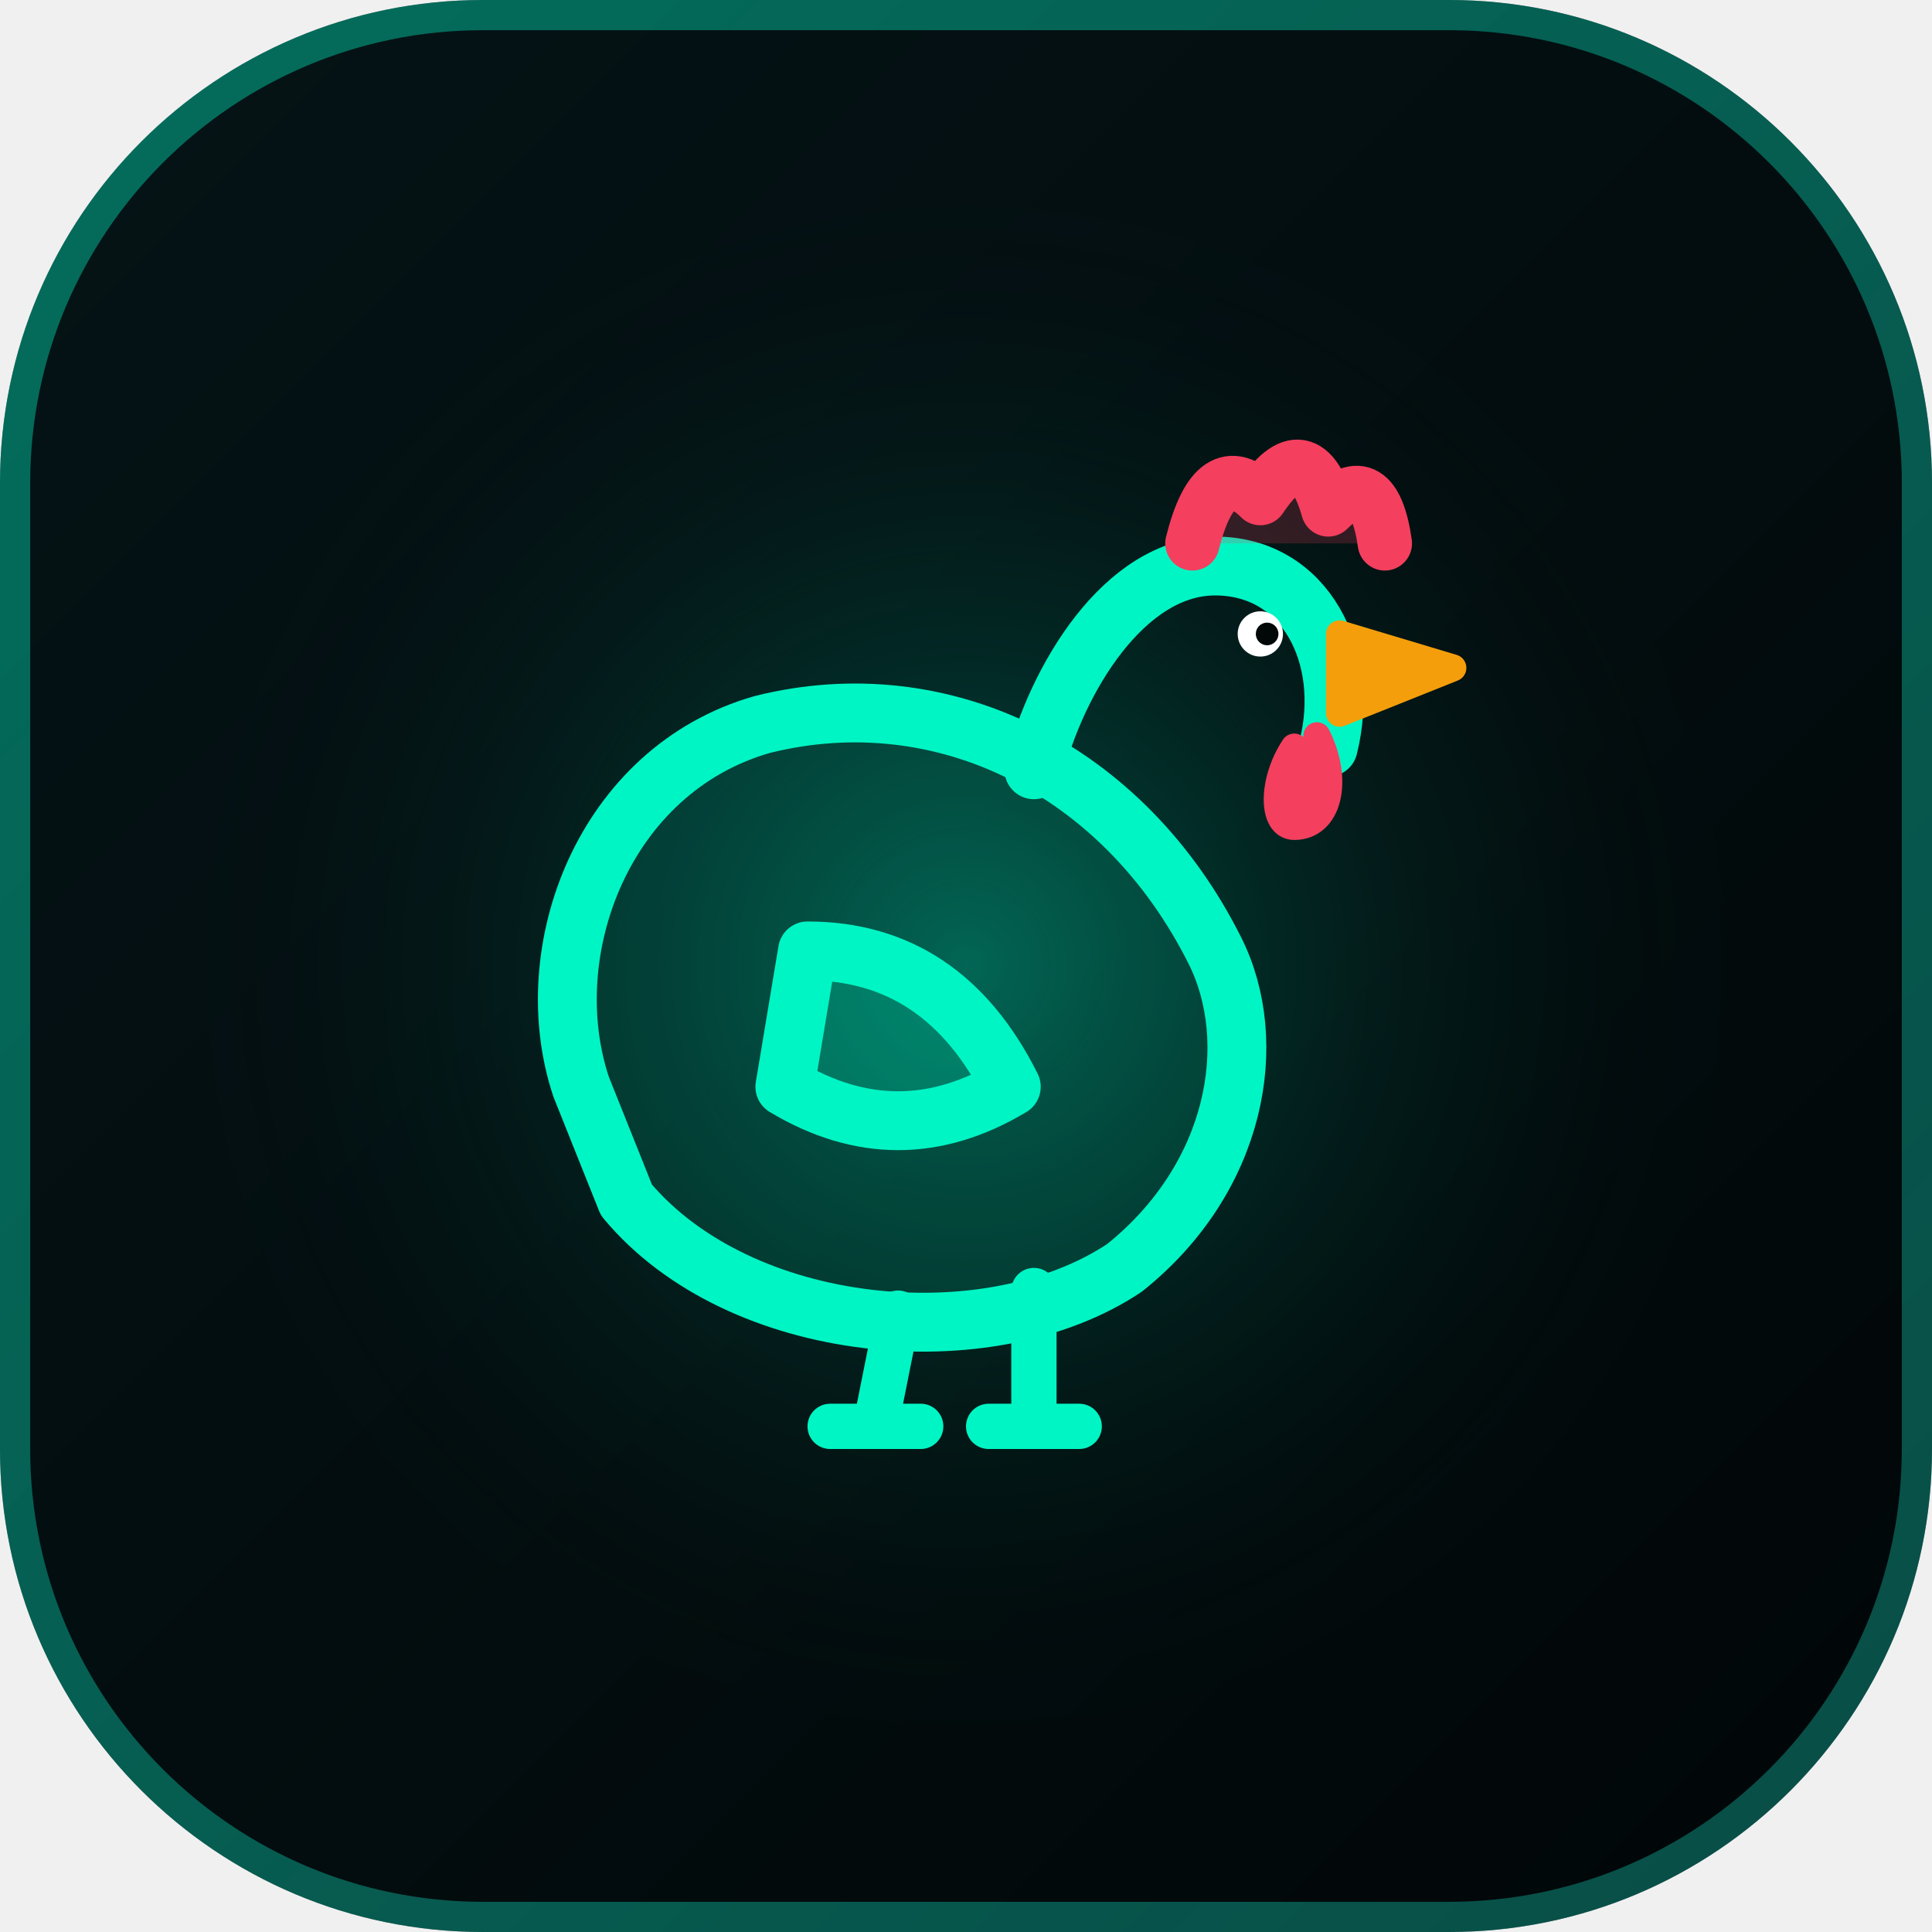
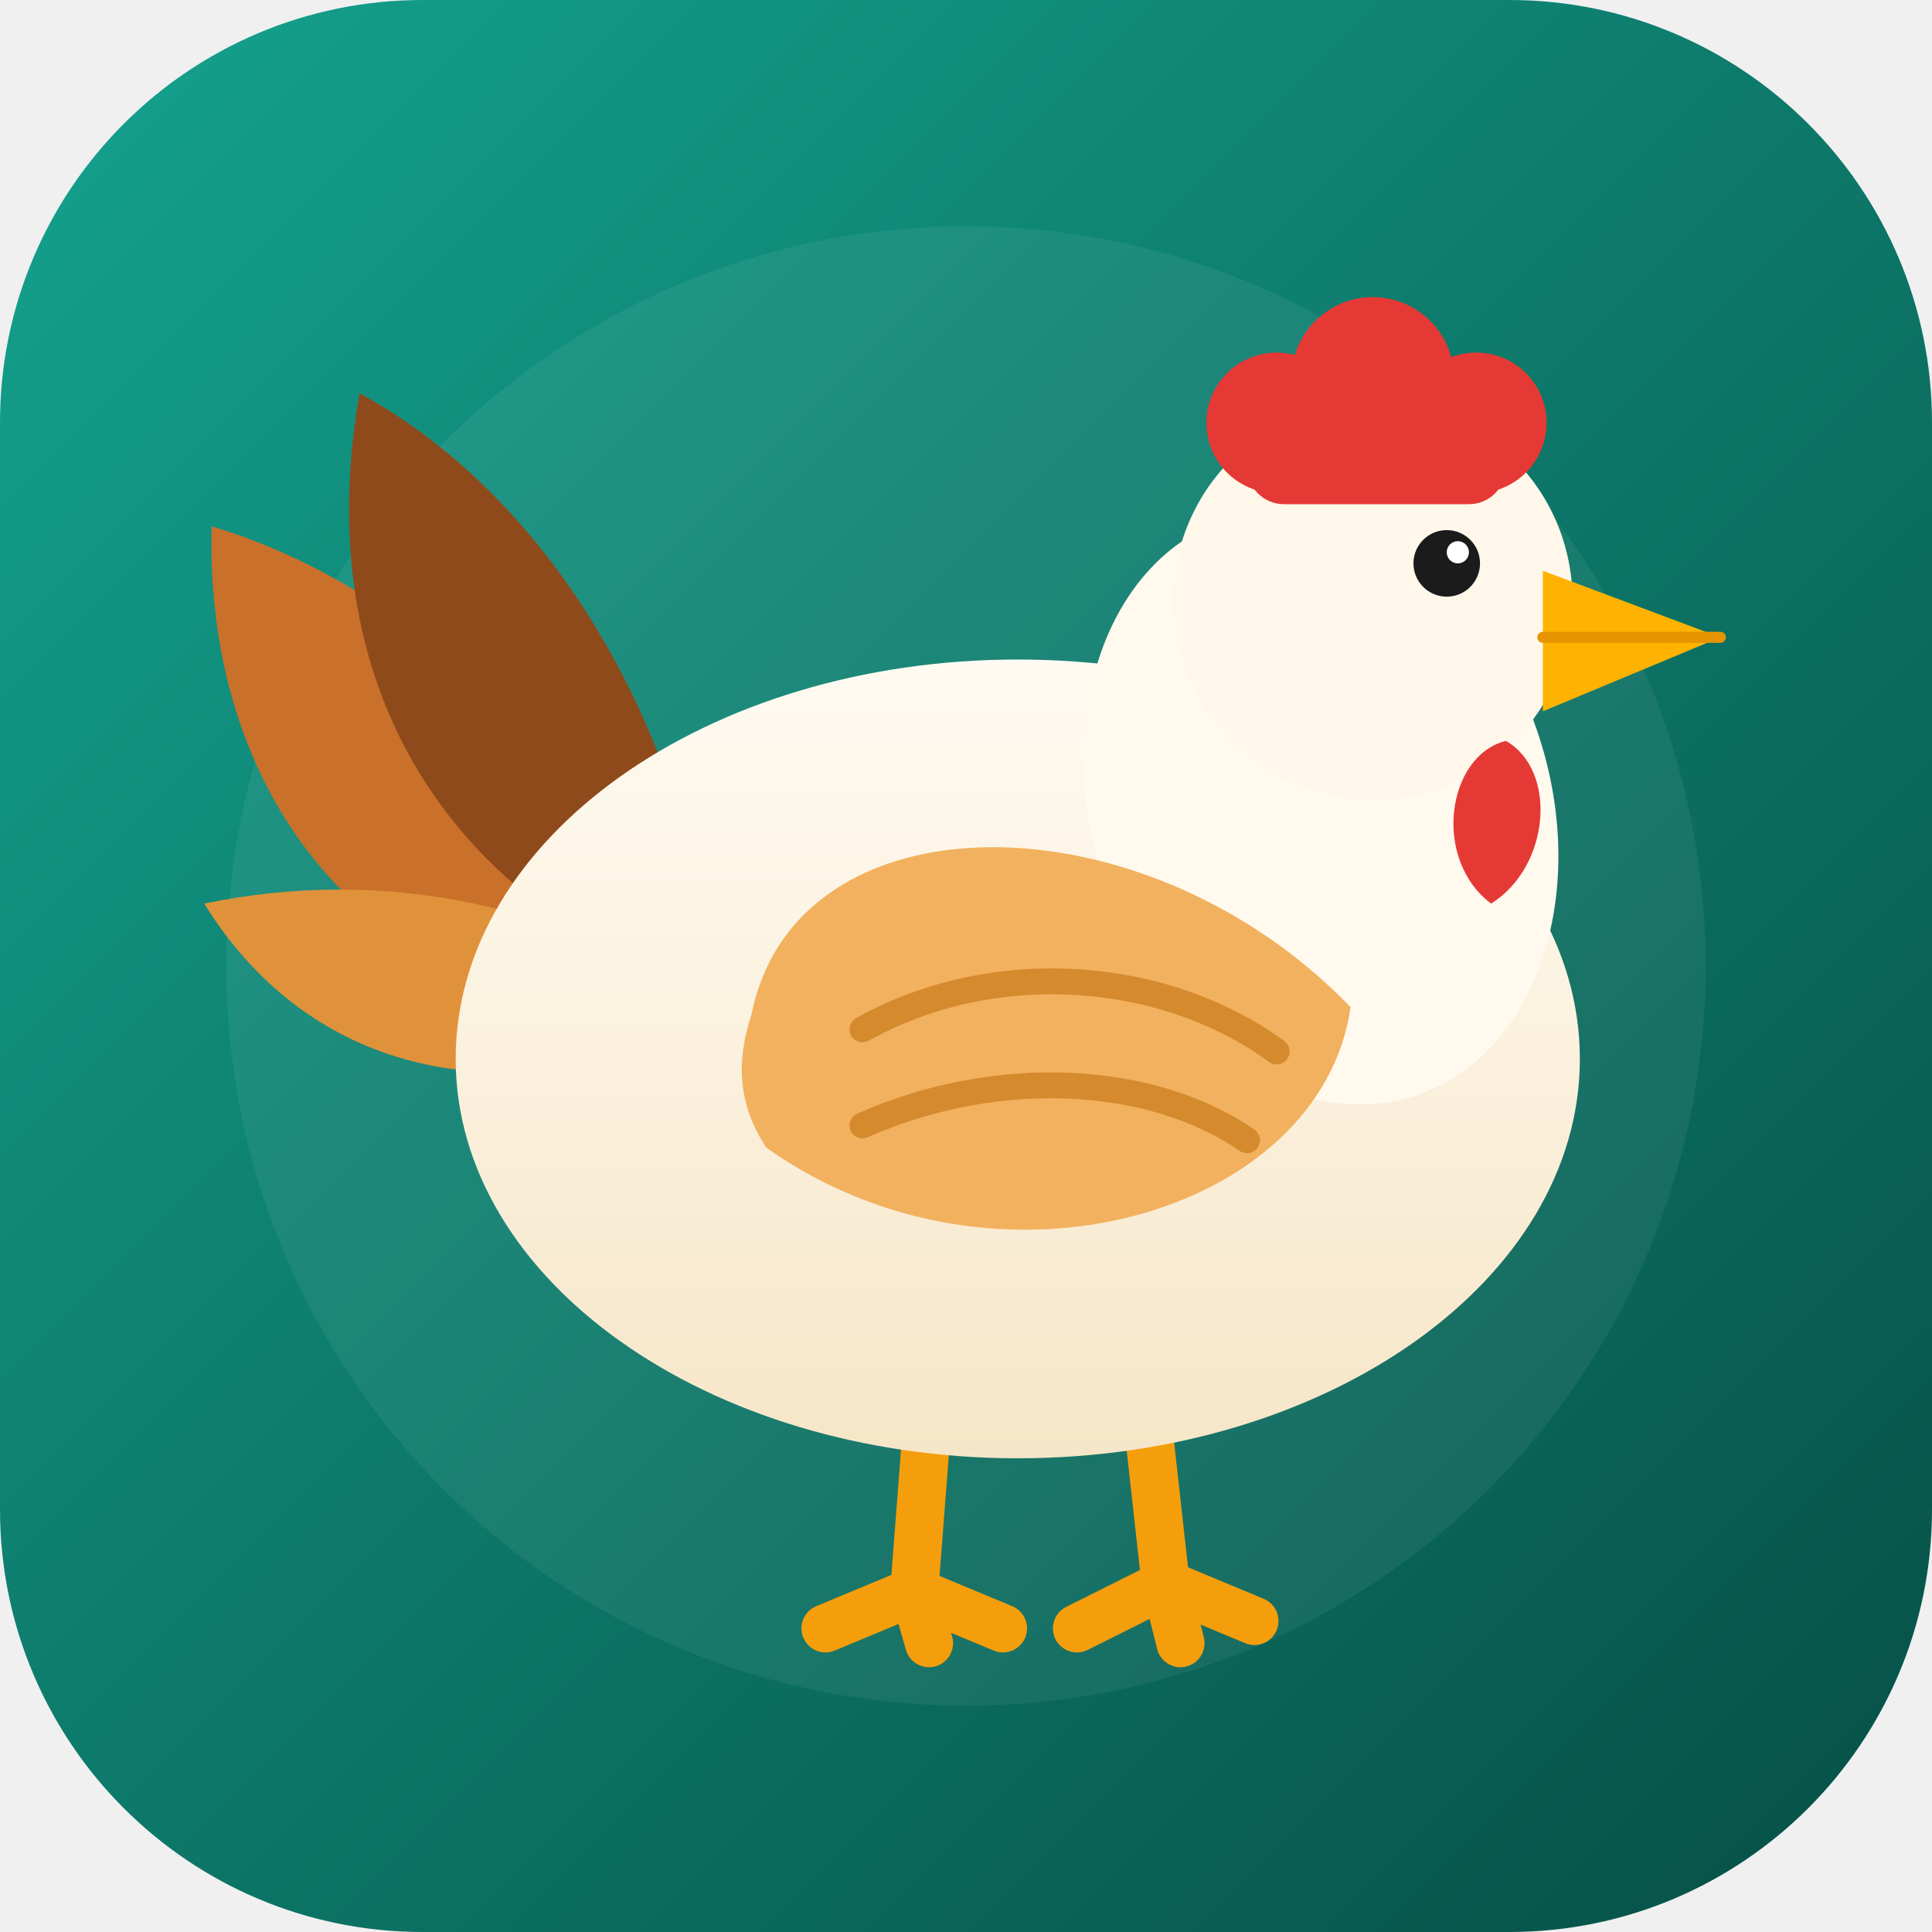
<svg xmlns="http://www.w3.org/2000/svg" viewBox="0 0 512 512" width="512" height="512">
  <defs>
-     <radialGradient id="neonGlow" cx="50%" cy="50%" r="50%">
-       <stop offset="0%" stop-color="#00f5c4" stop-opacity="0.3" />
-       <stop offset="100%" stop-color="#020708" stop-opacity="0" />
-     </radialGradient>
-     <linearGradient id="bgGrad" x1="0%" y1="0%" x2="100%" y2="100%">
-       <stop offset="0%" stop-color="#051417" />
-       <stop offset="100%" stop-color="#010607" />
+     <linearGradient id="bodyGrad" x1="0" y1="0" x2="0" y2="1">
+       <stop offset="0" stop-color="#FFFBF2" />
+       <stop offset="1" stop-color="#F6E6C8" />
    </linearGradient>
-     <linearGradient id="neonStroke" x1="0%" y1="0%" x2="100%" y2="100%">
-       <stop offset="0%" stop-color="#00f5c4" />
-       <stop offset="100%" stop-color="#14b8a6" />
+     <linearGradient id="bgGrad" x1="0" y1="0" x2="1" y2="1">
+       <stop offset="0" stop-color="#14A38F" />
+       <stop offset="1" stop-color="#064E45" />
    </linearGradient>
  </defs>
-   <rect width="512" height="512" rx="128" fill="url(#bgGrad)" />
-   <rect width="504" height="504" x="4" y="4" rx="124" fill="none" stroke="url(#neonStroke)" stroke-width="8" stroke-opacity="0.4" />
-   <circle cx="256" cy="256" r="220" fill="url(#neonGlow)" />
-   <g transform="translate(106, 96) scale(0.6)" fill="none" stroke="#00f5c4" stroke-width="26" stroke-linecap="round" stroke-linejoin="round">
-     <path d="M 80 320 C 60 260, 90 180, 160 160 C 240 140, 320 180, 360 260 C 380 300, 370 360, 320 400 C 260 440, 150 430, 100 370 Z" fill="#00f5c4" fill-opacity="0.12" />
-     <path d="M 180 260 Q 240 260 270 320 Q 220 350 170 320 Z" fill="#00f5c4" fill-opacity="0.25" stroke="#00f5c4" />
-     <path d="M 280 180 C 290 140, 320 90, 360 90 C 400 90, 420 130, 410 170" />
-     <path d="M 350 80 Q 360 40 380 60 Q 400 30 410 65 Q 430 45 435 80" stroke="#f43f5e" stroke-width="24" fill="#f43f5e" fill-opacity="0.2" />
-     <polygon points="415,120 465,135 415,155" fill="#f59e0b" stroke="#f59e0b" stroke-width="12" />
-     <path d="M 405 165 C 415 185, 410 205, 395 205 C 385 205, 385 185, 395 170" fill="#f43f5e" stroke="#f43f5e" stroke-width="12" />
-     <circle cx="380" cy="120" r="10" fill="#ffffff" stroke="none" />
-     <circle cx="383" cy="120" r="5" fill="#020708" stroke="none" />
-     <line x1="220" y1="420" x2="210" y2="470" stroke-width="20" stroke="#00f5c4" />
-     <line x1="190" y1="470" x2="230" y2="470" stroke-width="20" stroke="#00f5c4" />
-     <line x1="280" y1="410" x2="280" y2="470" stroke-width="20" stroke="#00f5c4" />
-     <line x1="260" y1="470" x2="300" y2="470" stroke-width="20" stroke="#00f5c4" />
+   <rect width="512" height="512" rx="112" fill="url(#bgGrad)" />
+   <circle cx="256" cy="256" r="196" fill="#fff" opacity="0.06" />
+   <g transform="translate(256 262) scale(0.98) translate(-242 -285)">
+     <g id="hen">
+       <path d="M158 292 C84 292 36 236 38 160 C92 176 138 222 168 282 Z" fill="#C9702A" />
+       <path d="M156 280 C92 250 66 192 78 124 C122 148 158 198 172 266 Z" fill="#8F4A1C" />
+       <path d="M160 300 C108 318 62 304 36 262 C84 252 134 262 172 290 Z" fill="#E0923A" />
+       <g stroke="#F59E0B" stroke-width="13" stroke-linecap="round" stroke-linejoin="round" fill="none">
+         <path d="M232 396 L228 448 M228 448 L204 458 M228 448 L232 462 M228 448 L252 458" />
+         <path d="M290 392 L296 446 M296 446 L272 458 M296 446 L300 462 M296 446 L320 456" />
+       </g>
+       <ellipse cx="256" cy="304" rx="152" ry="108" fill="url(#bodyGrad)" />
+       <ellipse cx="338" cy="236" rx="62" ry="82" transform="rotate(-18 338 236)" fill="#FFF9EE" />
+       <circle cx="352" cy="180" r="54" fill="#FFF8EA" />
+       <g fill="#E53935">
+         <circle cx="326" cy="132" r="19" />
+         <circle cx="352" cy="120" r="22" />
+         <circle cx="380" cy="132" r="19" />
+         <rect x="318" y="132" width="70" height="22" rx="10" />
+       </g>
+       <path d="M388 218 C372 222 368 250 384 262 C400 252 402 226 388 218 Z" fill="#E53935" />
+       <path d="M398 172 L446 190 L398 210 Z" fill="#FFB300" />
+       <path d="M398 190 L446 190" stroke="#E69500" stroke-width="3" stroke-linecap="round" />
+       <circle cx="372" cy="170" r="9" fill="#1B1B1B" />
+       <circle cx="375" cy="167" r="3" fill="#fff" />
+       <path d="M184 292 C196 232 290 232 346 290 C338 346 250 372 188 328 C180 316 180 304 184 292 Z" fill="#F2B15E" />
+       <g fill="none" stroke="#D58A2E" stroke-width="7" stroke-linecap="round">
+         <path d="M214 296 C250 276 296 280 326 302" />
+         <path d="M214 322 C250 306 292 308 318 326" />
+       </g>
+     </g>
  </g>
</svg>
